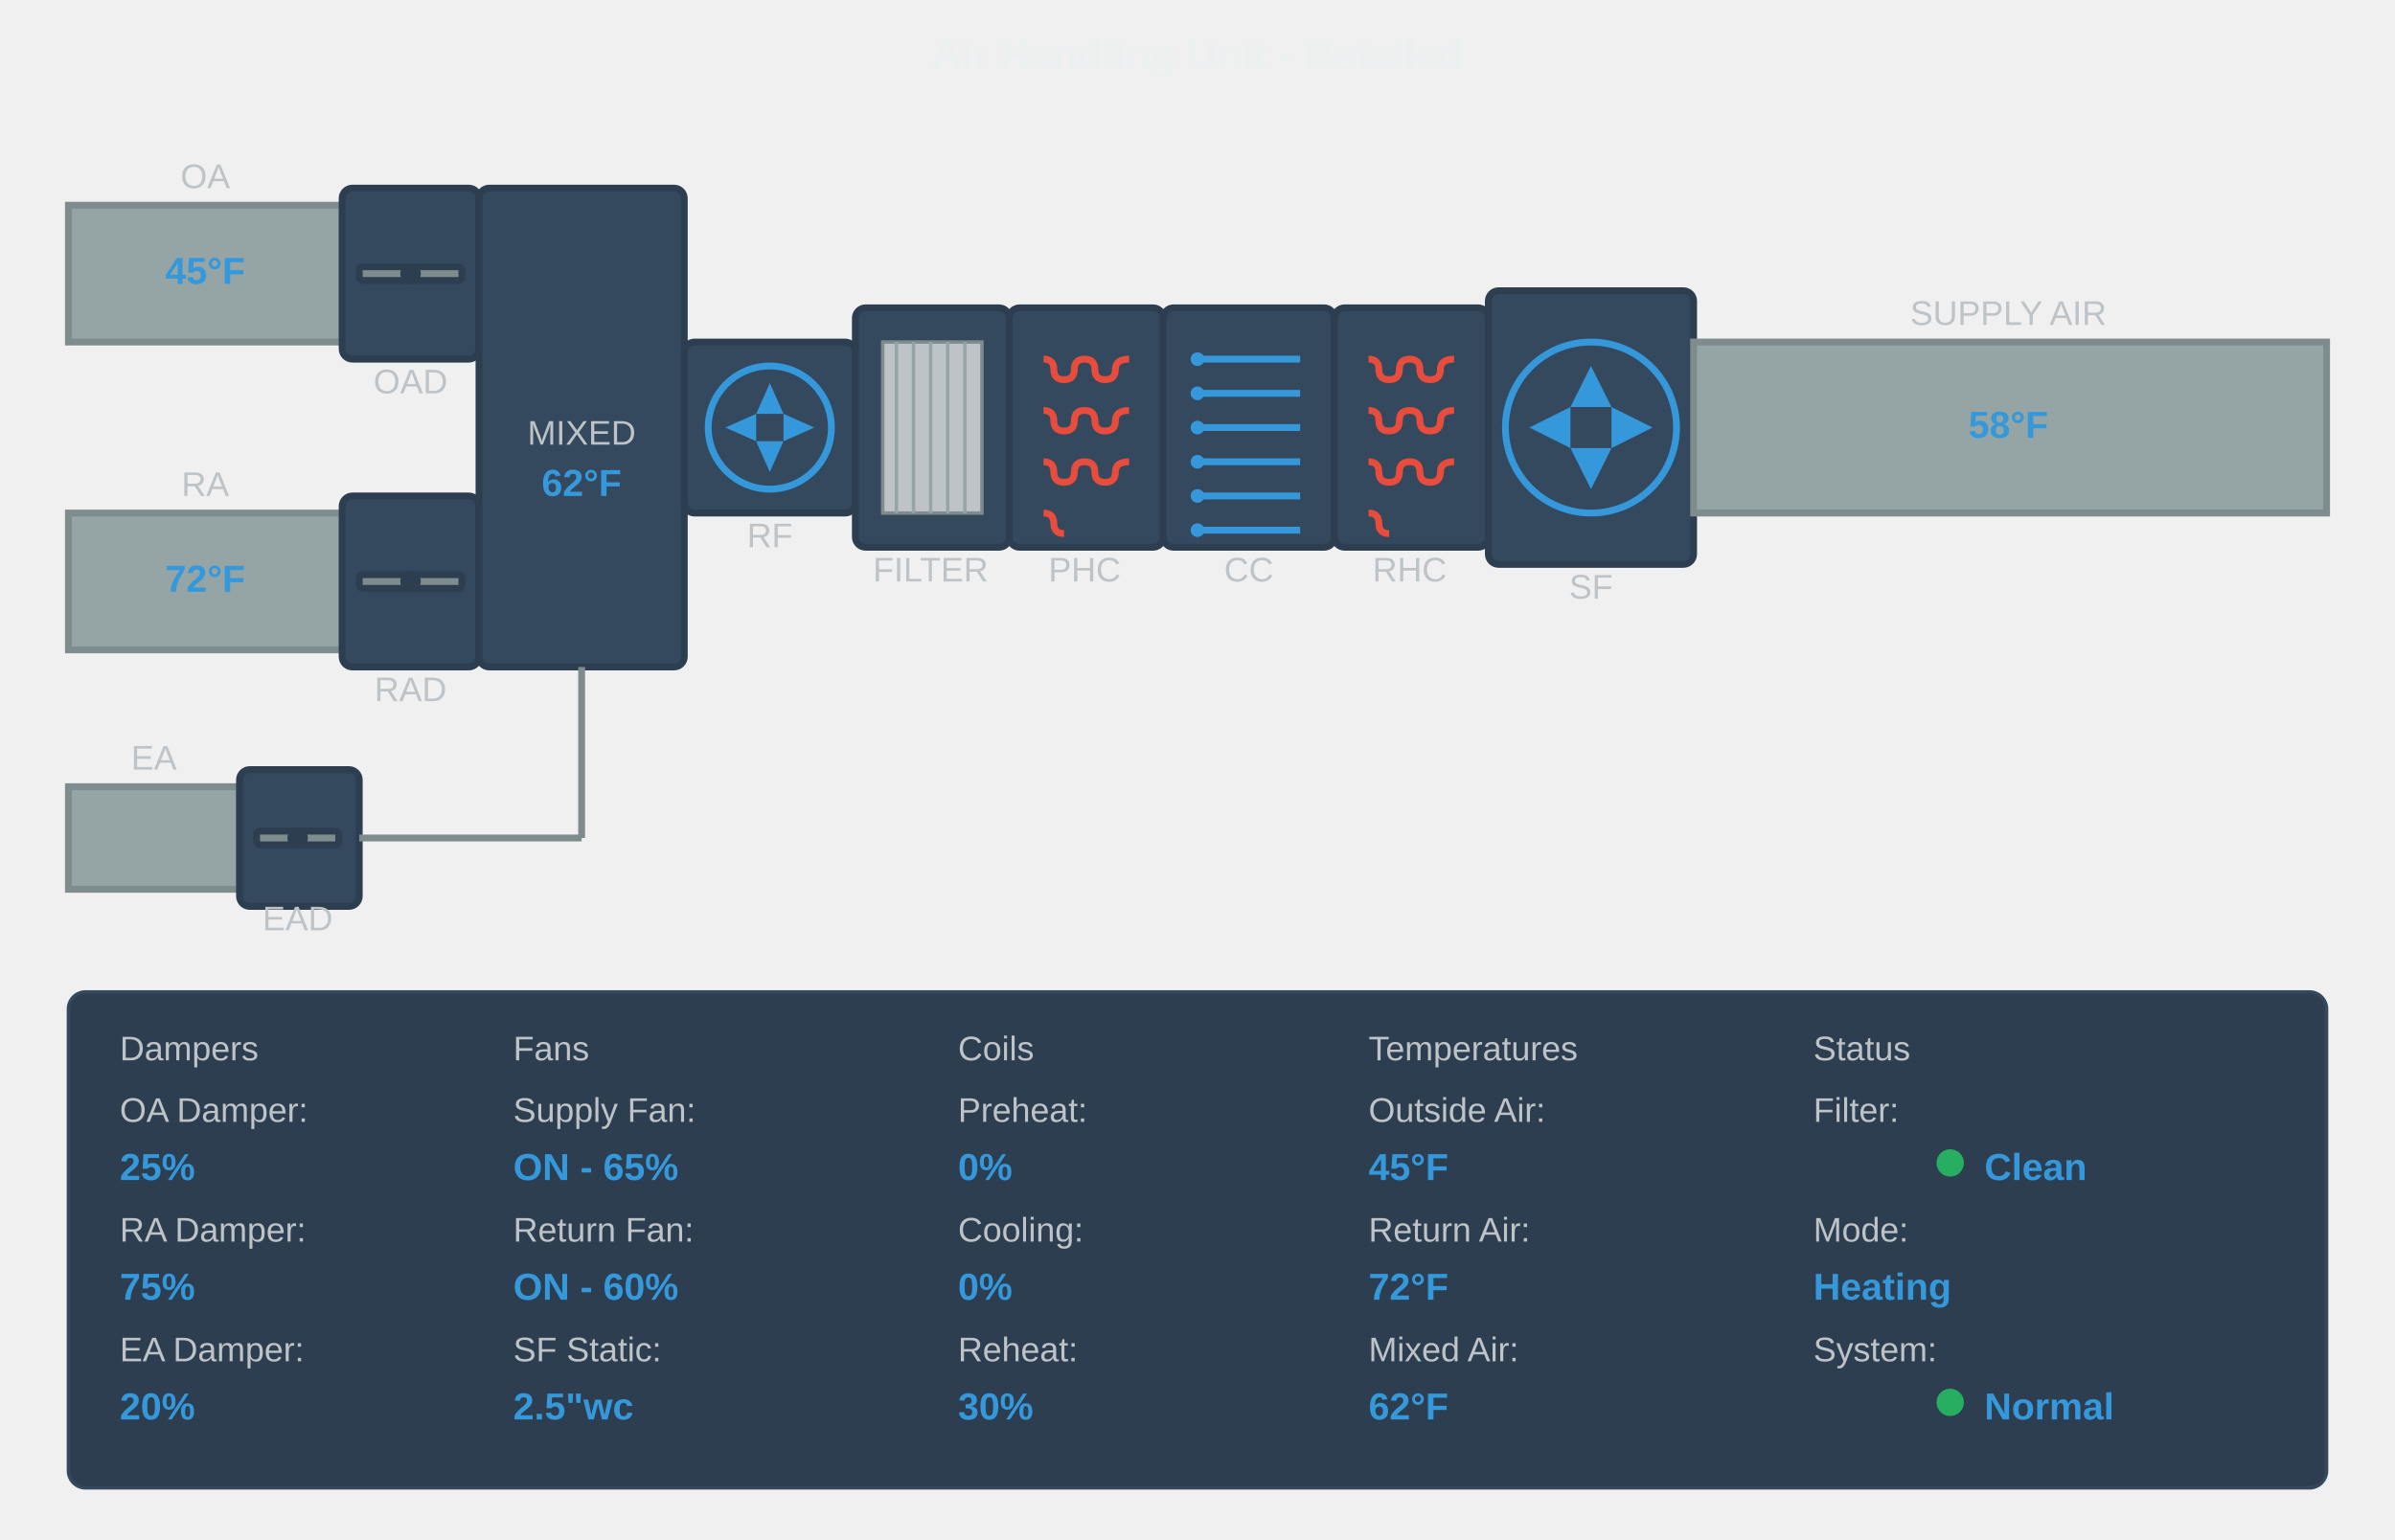
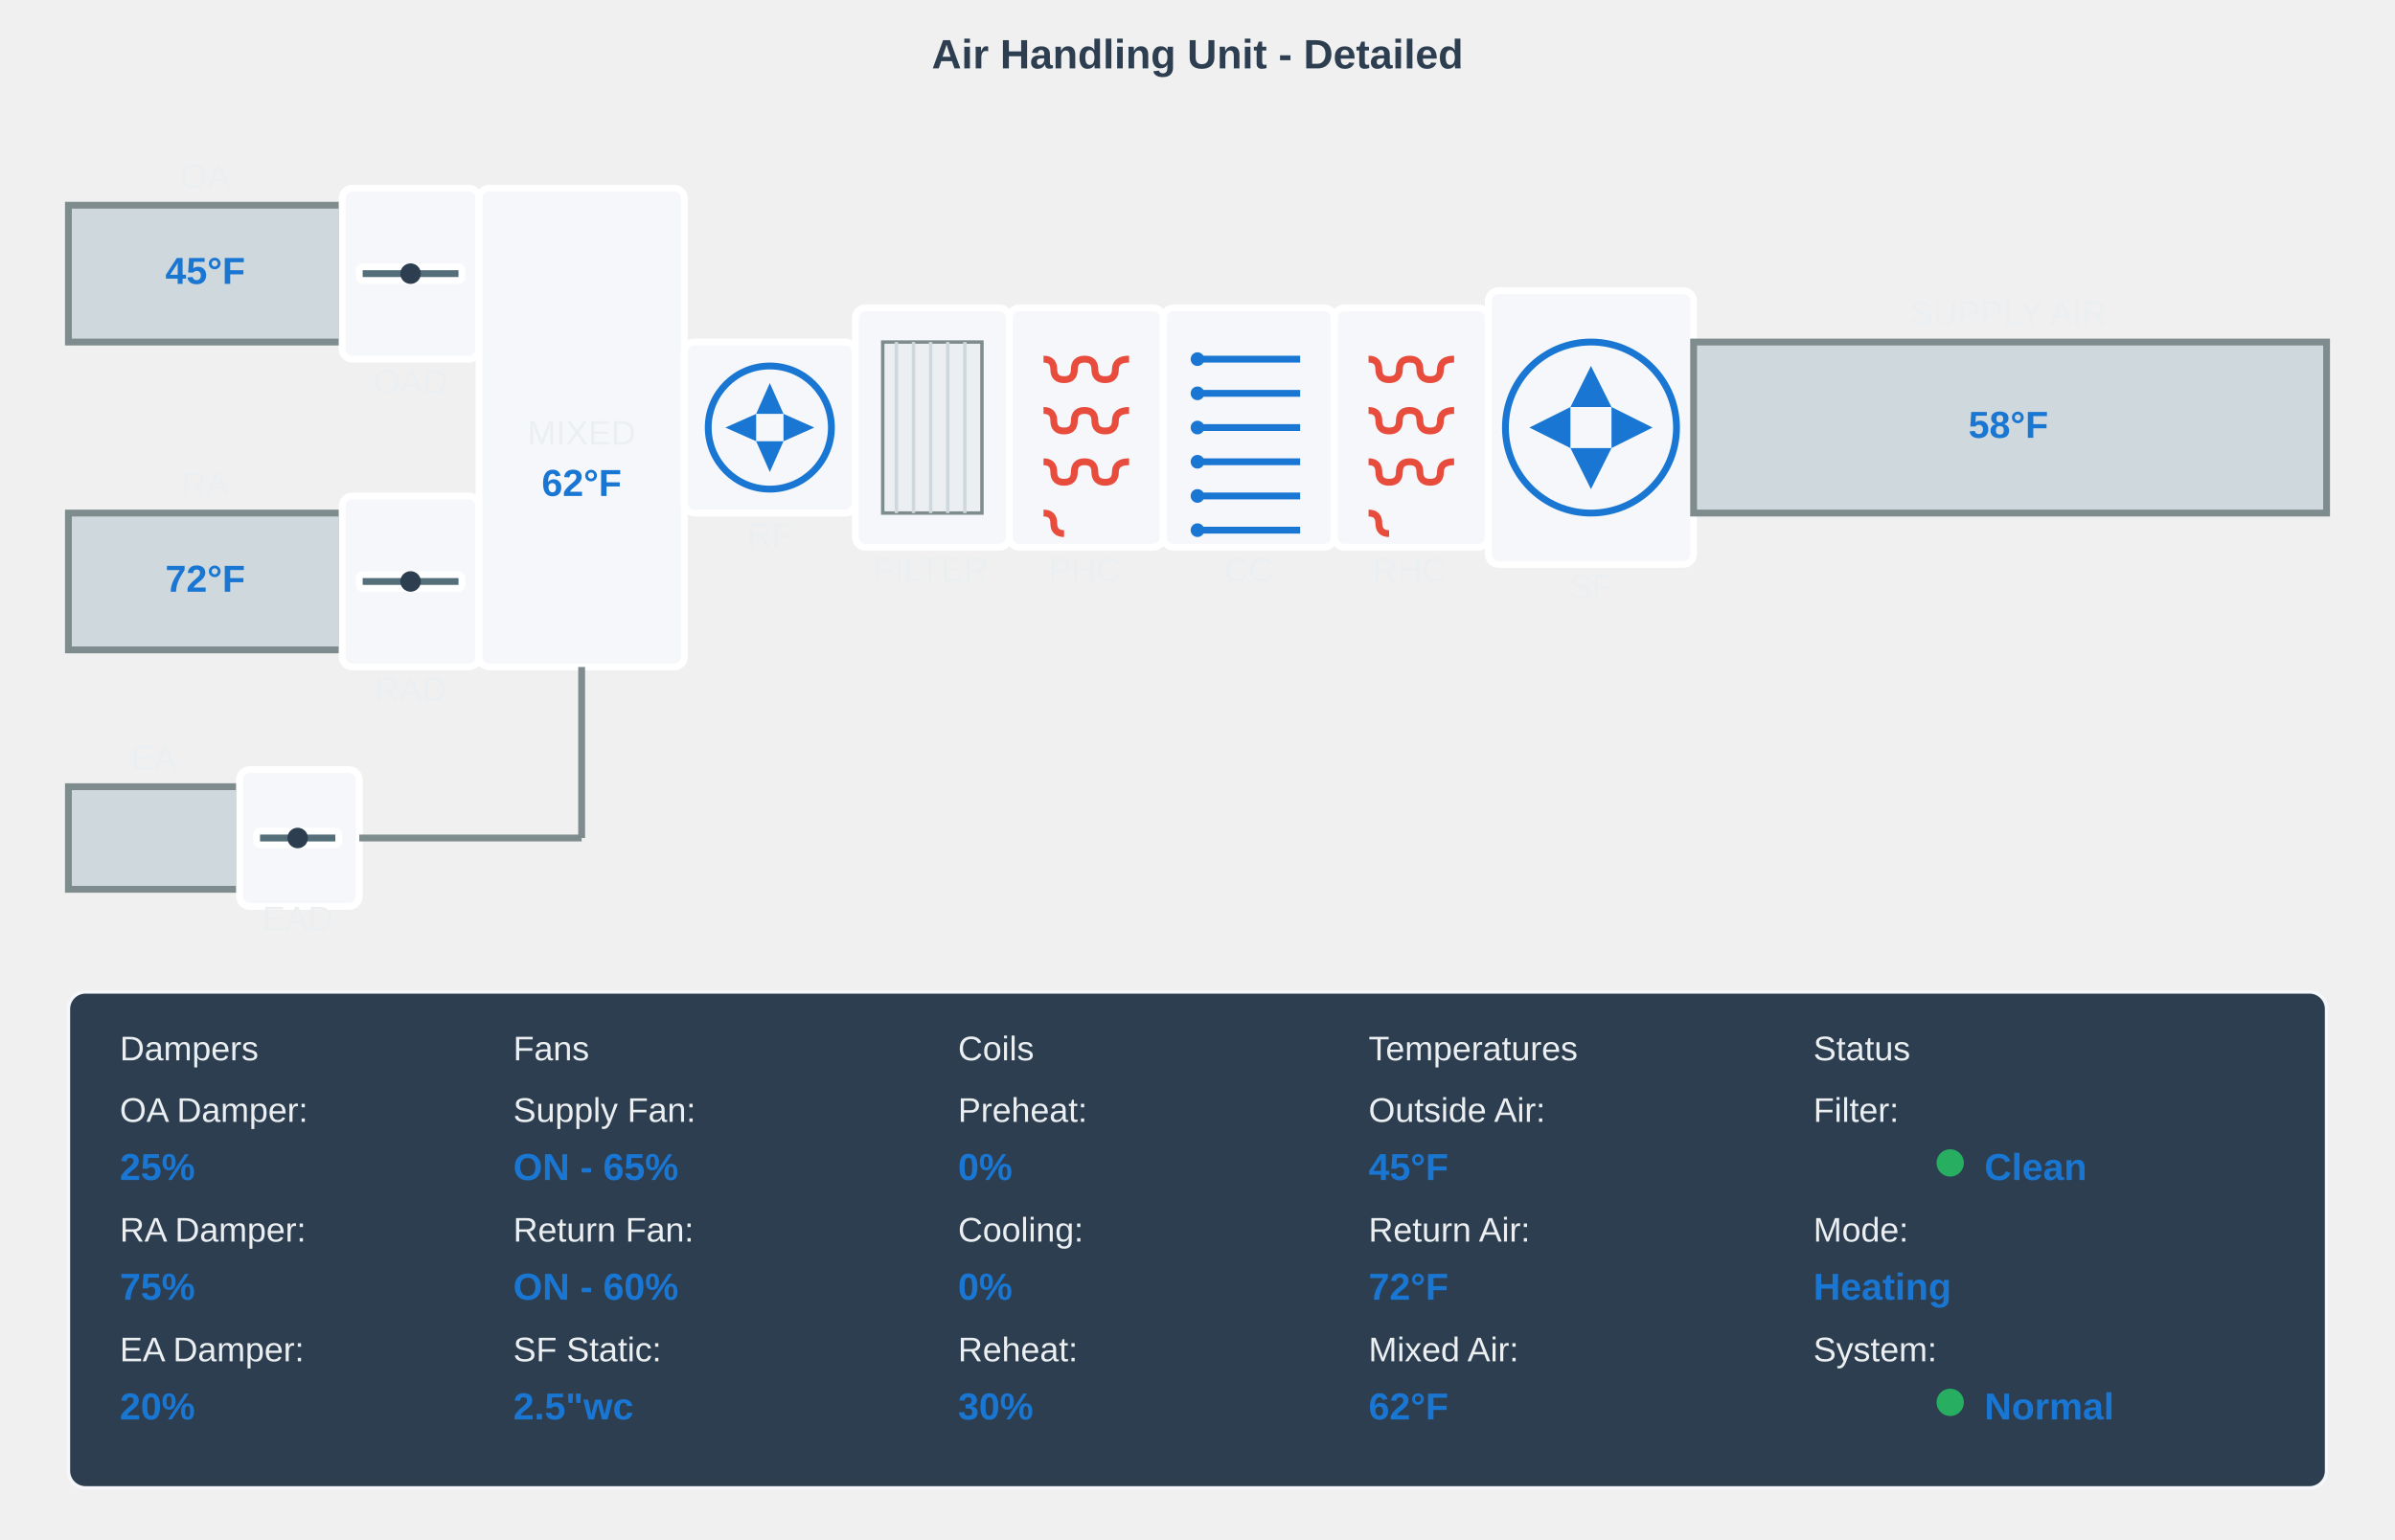
<svg xmlns="http://www.w3.org/2000/svg" viewBox="0 0 700 450" width="100%" height="100%">
  <defs>
    <style>
-       .ahud-box { fill: #34495e; stroke: #2c3e50; stroke-width: 2; }
-       .ahud-duct { fill: #95a5a6; stroke: #7f8c8d; stroke-width: 2; }
-       .ahud-damper { fill: #7f8c8d; stroke: #2c3e50; stroke-width: 2; }
-       .ahud-fan { fill: none; stroke: #3498db; stroke-width: 2; }
-       .ahud-fan-blade { fill: #3498db; }
+       .ahud-box { fill: #f5f7fa; stroke: #ffffff; stroke-width: 2; }
+       .ahud-duct { fill: #cfd8dc; stroke: #7f8c8d; stroke-width: 2; }
+       .ahud-damper { fill: #546e7a; stroke: #ffffff; stroke-width: 2; }
+       .ahud-fan { fill: none; stroke: #1976d2; stroke-width: 2; }
+       .ahud-fan-blade { fill: #1976d2; }
      .ahud-fan-active { animation: spin 1s linear infinite; }
-       .ahud-coil-cooling { stroke: #3498db; fill: none; stroke-width: 2; }
+       .ahud-coil-cooling { stroke: #1976d2; fill: none; stroke-width: 2; }
      .ahud-coil-heating { stroke: #e74c3c; fill: none; stroke-width: 2; }
      .ahud-coil-active { filter: drop-shadow(0 0 3px currentColor); }
-       .ahud-filter { fill: #bdc3c7; stroke: #7f8c8d; stroke-width: 1; }
-       .ahud-text { fill: #ecf0f1; font-family: Arial, sans-serif; font-size: 12px; }
-       .ahud-label { fill: #bdc3c7; font-family: Arial, sans-serif; font-size: 10px; }
-       .ahud-value { fill: #3498db; font-family: Arial, monospace; font-size: 11px; font-weight: bold; }
+       .ahud-filter { fill: #eceff1; stroke: #7f8c8d; stroke-width: 1; }
+       .ahud-text { fill: #2c3e50; font-family: Arial, sans-serif; font-size: 12px; }
+       .ahud-label { fill: #eceff1; font-family: Arial, sans-serif; font-size: 10px; }
+       .ahud-value { fill: #1976d2; font-family: Arial, monospace; font-size: 11px; font-weight: bold; }
      .status-ok { fill: #27ae60; }
      .status-alarm { fill: #e74c3c; }
      @keyframes spin {
        from { transform: rotate(0deg); }
        to { transform: rotate(360deg); }
      }
    </style>
  </defs>
  <text class="ahud-text" x="350" y="20" text-anchor="middle" font-size="16" font-weight="bold">
    Air Handling Unit - Detailed
  </text>
  <rect class="ahud-duct" x="20" y="60" width="80" height="40" />
  <text class="ahud-label" x="60" y="55" text-anchor="middle">OA</text>
  <text id="oaTemp" class="ahud-value" x="60" y="83" text-anchor="middle">45°F</text>
  <rect class="ahud-box" x="100" y="55" width="40" height="50" rx="3" />
  <g id="oaDamper" transform="translate(120, 80)">
    <rect class="ahud-damper" x="-15" y="-2" width="30" height="4" rx="1" />
    <circle fill="#2c3e50" cx="0" cy="0" r="3" />
  </g>
  <text class="ahud-label" x="120" y="115" text-anchor="middle" font-size="8">OAD</text>
  <rect class="ahud-duct" x="20" y="150" width="80" height="40" />
  <text class="ahud-label" x="60" y="145" text-anchor="middle">RA</text>
  <text id="raTemp" class="ahud-value" x="60" y="173" text-anchor="middle">72°F</text>
  <rect class="ahud-box" x="100" y="145" width="40" height="50" rx="3" />
  <g id="raDamper" transform="translate(120, 170)">
    <rect class="ahud-damper" x="-15" y="-2" width="30" height="4" rx="1" />
    <circle fill="#2c3e50" cx="0" cy="0" r="3" />
  </g>
  <text class="ahud-label" x="120" y="205" text-anchor="middle" font-size="8">RAD</text>
  <rect class="ahud-box" x="140" y="55" width="60" height="140" rx="3" />
  <text class="ahud-label" x="170" y="130" text-anchor="middle">MIXED</text>
  <text id="maTemp" class="ahud-value" x="170" y="145" text-anchor="middle">62°F</text>
  <rect class="ahud-box" x="200" y="100" width="50" height="50" rx="3" />
  <g id="returnFan" transform="translate(225, 125)">
    <circle class="ahud-fan" cx="0" cy="0" r="18" />
    <g class="ahud-fan-blade">
      <path d="M 0 -13 L 4 -4 L -4 -4 Z" />
      <path d="M 13 0 L 4 4 L 4 -4 Z" />
      <path d="M 0 13 L -4 4 L 4 4 Z" />
      <path d="M -13 0 L -4 -4 L -4 4 Z" />
    </g>
  </g>
  <text class="ahud-label" x="225" y="160" text-anchor="middle" font-size="8">RF</text>
  <rect class="ahud-duct" x="20" y="230" width="50" height="30" />
  <text class="ahud-label" x="45" y="225" text-anchor="middle">EA</text>
  <rect class="ahud-box" x="70" y="225" width="35" height="40" rx="3" />
  <g id="eaDamper" transform="translate(87, 245)">
    <rect class="ahud-damper" x="-12" y="-2" width="24" height="4" rx="1" />
    <circle fill="#2c3e50" cx="0" cy="0" r="3" />
  </g>
  <text class="ahud-label" x="87" y="272" text-anchor="middle" font-size="8">EAD</text>
  <line x1="170" y1="195" x2="170" y2="245" stroke="#7f8c8d" stroke-width="2" />
  <line x1="170" y1="245" x2="105" y2="245" stroke="#7f8c8d" stroke-width="2" />
  <rect class="ahud-box" x="250" y="90" width="45" height="70" rx="3" />
  <g id="filter">
    <rect class="ahud-filter" x="258" y="100" width="29" height="50" />
-     <line x1="262" y1="100" x2="262" y2="150" stroke="#95a5a6" stroke-width="1" />
-     <line x1="267" y1="100" x2="267" y2="150" stroke="#95a5a6" stroke-width="1" />
-     <line x1="272" y1="100" x2="272" y2="150" stroke="#95a5a6" stroke-width="1" />
-     <line x1="277" y1="100" x2="277" y2="150" stroke="#95a5a6" stroke-width="1" />
-     <line x1="282" y1="100" x2="282" y2="150" stroke="#95a5a6" stroke-width="1" />
+     <line x1="262" y1="100" x2="262" y2="150" stroke="#cfd8dc" stroke-width="1" />
+     <line x1="267" y1="100" x2="267" y2="150" stroke="#cfd8dc" stroke-width="1" />
+     <line x1="272" y1="100" x2="272" y2="150" stroke="#cfd8dc" stroke-width="1" />
+     <line x1="277" y1="100" x2="277" y2="150" stroke="#cfd8dc" stroke-width="1" />
+     <line x1="282" y1="100" x2="282" y2="150" stroke="#cfd8dc" stroke-width="1" />
  </g>
  <text class="ahud-label" x="272" y="170" text-anchor="middle" font-size="8">FILTER</text>
  <rect class="ahud-box" x="295" y="90" width="45" height="70" rx="3" />
  <g id="preheatCoil">
    <path class="ahud-coil-heating" d="M 305 105 Q 308 105 308 108 Q 308 111 311 111 Q 314 111 314 108 Q 314 105 317 105 Q 320 105 320 108 Q 320 111 323 111 Q 326 111 326 108 Q 326 105 330 105" />
    <path class="ahud-coil-heating" d="M 305 120 Q 308 120 308 123 Q 308 126 311 126 Q 314 126 314 123 Q 314 120 317 120 Q 320 120 320 123 Q 320 126 323 126 Q 326 126 326 123 Q 326 120 330 120" />
    <path class="ahud-coil-heating" d="M 305 135 Q 308 135 308 138 Q 308 141 311 141 Q 314 141 314 138 Q 314 135 317 135 Q 320 135 320 138 Q 320 141 323 141 Q 326 141 326 138 Q 326 135 330 135" />
    <path class="ahud-coil-heating" d="M 305 150 Q 308 150 308 153 Q 308 156 311 156" />
  </g>
  <text class="ahud-label" x="317" y="170" text-anchor="middle" font-size="8">PHC</text>
  <rect class="ahud-box" x="340" y="90" width="50" height="70" rx="3" />
  <g id="coolingCoil">
    <path class="ahud-coil-cooling" d="M 350 105 L 380 105 M 350 115 L 380 115 M 350 125 L 380 125 M 350 135 L 380 135 M 350 145 L 380 145 M 350 155 L 380 155" />
-     <circle cx="350" cy="105" r="2" fill="#3498db" />
-     <circle cx="350" cy="115" r="2" fill="#3498db" />
-     <circle cx="350" cy="125" r="2" fill="#3498db" />
-     <circle cx="350" cy="135" r="2" fill="#3498db" />
-     <circle cx="350" cy="145" r="2" fill="#3498db" />
-     <circle cx="350" cy="155" r="2" fill="#3498db" />
+     <circle cx="350" cy="105" r="2" fill="#1976d2" />
+     <circle cx="350" cy="115" r="2" fill="#1976d2" />
+     <circle cx="350" cy="125" r="2" fill="#1976d2" />
+     <circle cx="350" cy="135" r="2" fill="#1976d2" />
+     <circle cx="350" cy="145" r="2" fill="#1976d2" />
+     <circle cx="350" cy="155" r="2" fill="#1976d2" />
  </g>
  <text class="ahud-label" x="365" y="170" text-anchor="middle" font-size="8">CC</text>
  <rect class="ahud-box" x="390" y="90" width="45" height="70" rx="3" />
  <g id="reheatCoil">
    <path class="ahud-coil-heating" d="M 400 105 Q 403 105 403 108 Q 403 111 406 111 Q 409 111 409 108 Q 409 105 412 105 Q 415 105 415 108 Q 415 111 418 111 Q 421 111 421 108 Q 421 105 425 105" />
    <path class="ahud-coil-heating" d="M 400 120 Q 403 120 403 123 Q 403 126 406 126 Q 409 126 409 123 Q 409 120 412 120 Q 415 120 415 123 Q 415 126 418 126 Q 421 126 421 123 Q 421 120 425 120" />
    <path class="ahud-coil-heating" d="M 400 135 Q 403 135 403 138 Q 403 141 406 141 Q 409 141 409 138 Q 409 135 412 135 Q 415 135 415 138 Q 415 141 418 141 Q 421 141 421 138 Q 421 135 425 135" />
    <path class="ahud-coil-heating" d="M 400 150 Q 403 150 403 153 Q 403 156 406 156" />
  </g>
  <text class="ahud-label" x="412" y="170" text-anchor="middle" font-size="8">RHC</text>
  <rect class="ahud-box" x="435" y="85" width="60" height="80" rx="3" />
  <g id="supplyFan" transform="translate(465, 125)">
    <circle class="ahud-fan" cx="0" cy="0" r="25" />
    <g class="ahud-fan-blade">
      <path d="M 0 -18 L 6 -6 L -6 -6 Z" />
      <path d="M 18 0 L 6 6 L 6 -6 Z" />
      <path d="M 0 18 L -6 6 L 6 6 Z" />
      <path d="M -18 0 L -6 -6 L -6 6 Z" />
    </g>
  </g>
  <text class="ahud-label" x="465" y="175" text-anchor="middle" font-size="8">SF</text>
  <rect class="ahud-duct" x="495" y="100" width="185" height="50" />
  <text class="ahud-label" x="587" y="95" text-anchor="middle">SUPPLY AIR</text>
  <text id="saTemp" class="ahud-value" x="587" y="128" text-anchor="middle">58°F</text>
-   <rect fill="#2c3e50" stroke="#34495e" stroke-width="1" x="20" y="290" width="660" height="145" rx="5" />
+   <rect fill="#2c3e50" stroke="#f5f7fa" stroke-width="1" x="20" y="290" width="660" height="145" rx="5" />
  <text class="ahud-label" x="35" y="310">Dampers</text>
  <text class="ahud-label" x="35" y="328">OA Damper:</text>
  <text id="oaDamperPos" class="ahud-value" x="35" y="345">25%</text>
  <text class="ahud-label" x="35" y="363">RA Damper:</text>
  <text id="raDamperPos" class="ahud-value" x="35" y="380">75%</text>
  <text class="ahud-label" x="35" y="398">EA Damper:</text>
  <text id="eaDamperPos" class="ahud-value" x="35" y="415">20%</text>
  <text class="ahud-label" x="150" y="310">Fans</text>
  <text class="ahud-label" x="150" y="328">Supply Fan:</text>
  <text id="sfStatus" class="ahud-value" x="150" y="345">ON - 65%</text>
  <text class="ahud-label" x="150" y="363">Return Fan:</text>
  <text id="rfStatus" class="ahud-value" x="150" y="380">ON - 60%</text>
  <text class="ahud-label" x="150" y="398">SF Static:</text>
  <text id="sfStatic" class="ahud-value" x="150" y="415">2.5"wc</text>
  <text class="ahud-label" x="280" y="310">Coils</text>
  <text class="ahud-label" x="280" y="328">Preheat:</text>
  <text id="phcValve" class="ahud-value" x="280" y="345">0%</text>
  <text class="ahud-label" x="280" y="363">Cooling:</text>
  <text id="ccValve" class="ahud-value" x="280" y="380">0%</text>
  <text class="ahud-label" x="280" y="398">Reheat:</text>
  <text id="rhcValve" class="ahud-value" x="280" y="415">30%</text>
  <text class="ahud-label" x="400" y="310">Temperatures</text>
  <text class="ahud-label" x="400" y="328">Outside Air:</text>
  <text id="oaTempData" class="ahud-value" x="400" y="345">45°F</text>
  <text class="ahud-label" x="400" y="363">Return Air:</text>
  <text id="raTempData" class="ahud-value" x="400" y="380">72°F</text>
  <text class="ahud-label" x="400" y="398">Mixed Air:</text>
  <text id="maTempData" class="ahud-value" x="400" y="415">62°F</text>
  <text class="ahud-label" x="530" y="310">Status</text>
  <text class="ahud-label" x="530" y="328">Filter:</text>
  <g id="filterStatus">
    <circle id="filterLight" class="status-ok" cx="570" cy="340" r="4" />
    <text id="filterText" class="ahud-value" x="580" y="345">Clean</text>
  </g>
  <text class="ahud-label" x="530" y="363">Mode:</text>
  <text id="modeText" class="ahud-value" x="530" y="380">Heating</text>
  <text class="ahud-label" x="530" y="398">System:</text>
  <g id="systemStatus">
    <circle id="statusLight" class="status-ok" cx="570" cy="410" r="4" />
    <text id="statusText" class="ahud-value" x="580" y="415">Normal</text>
  </g>
</svg>
